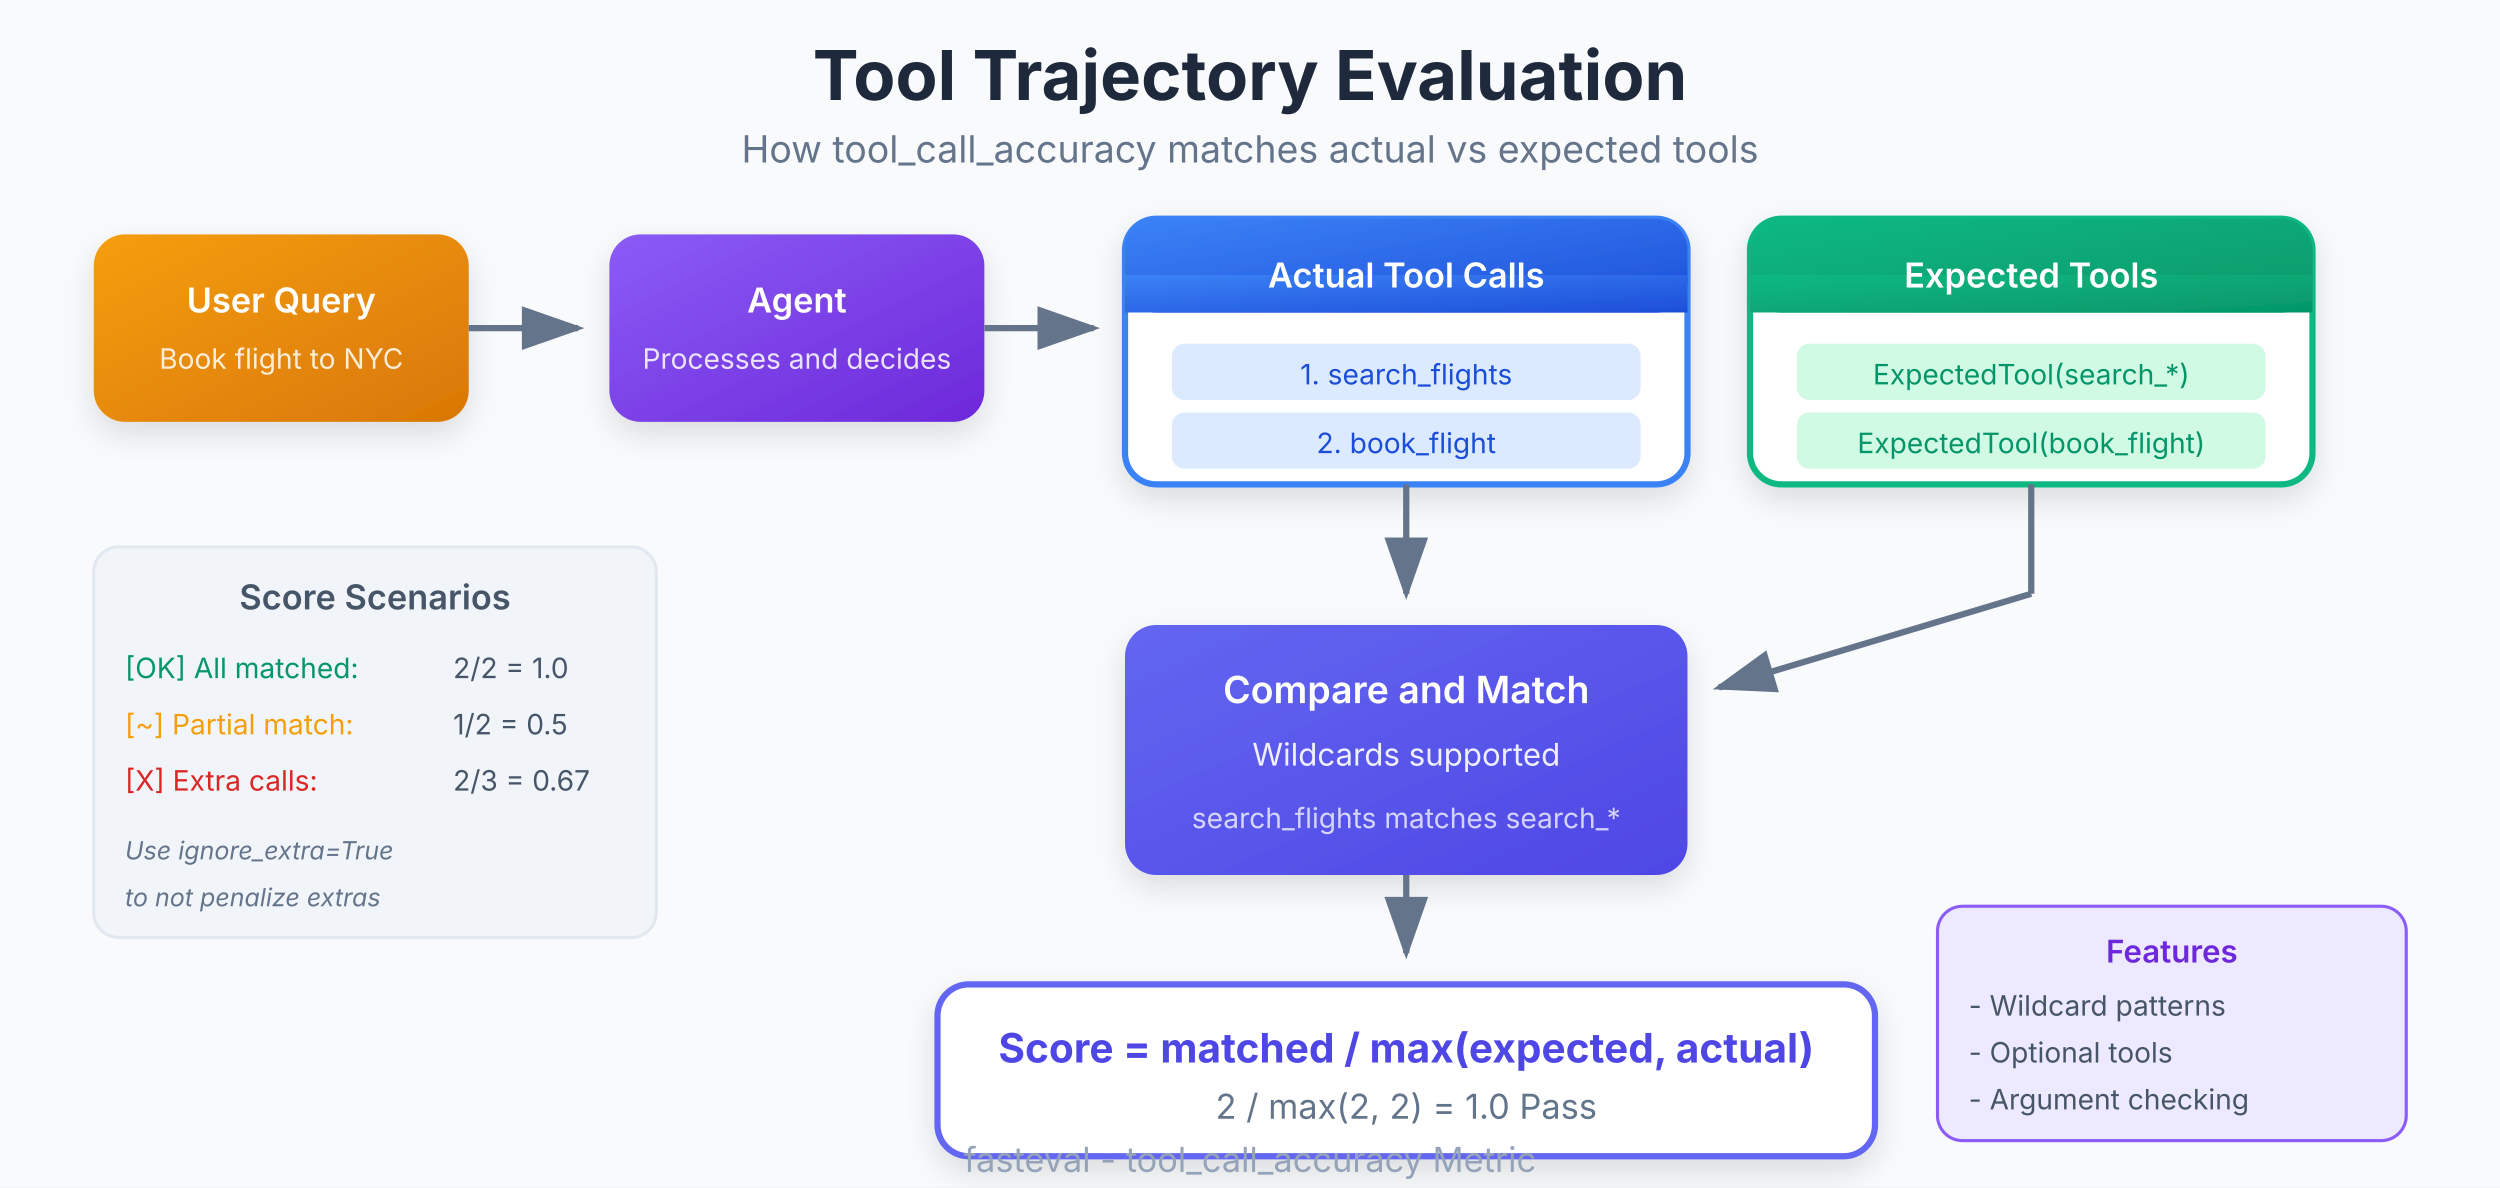
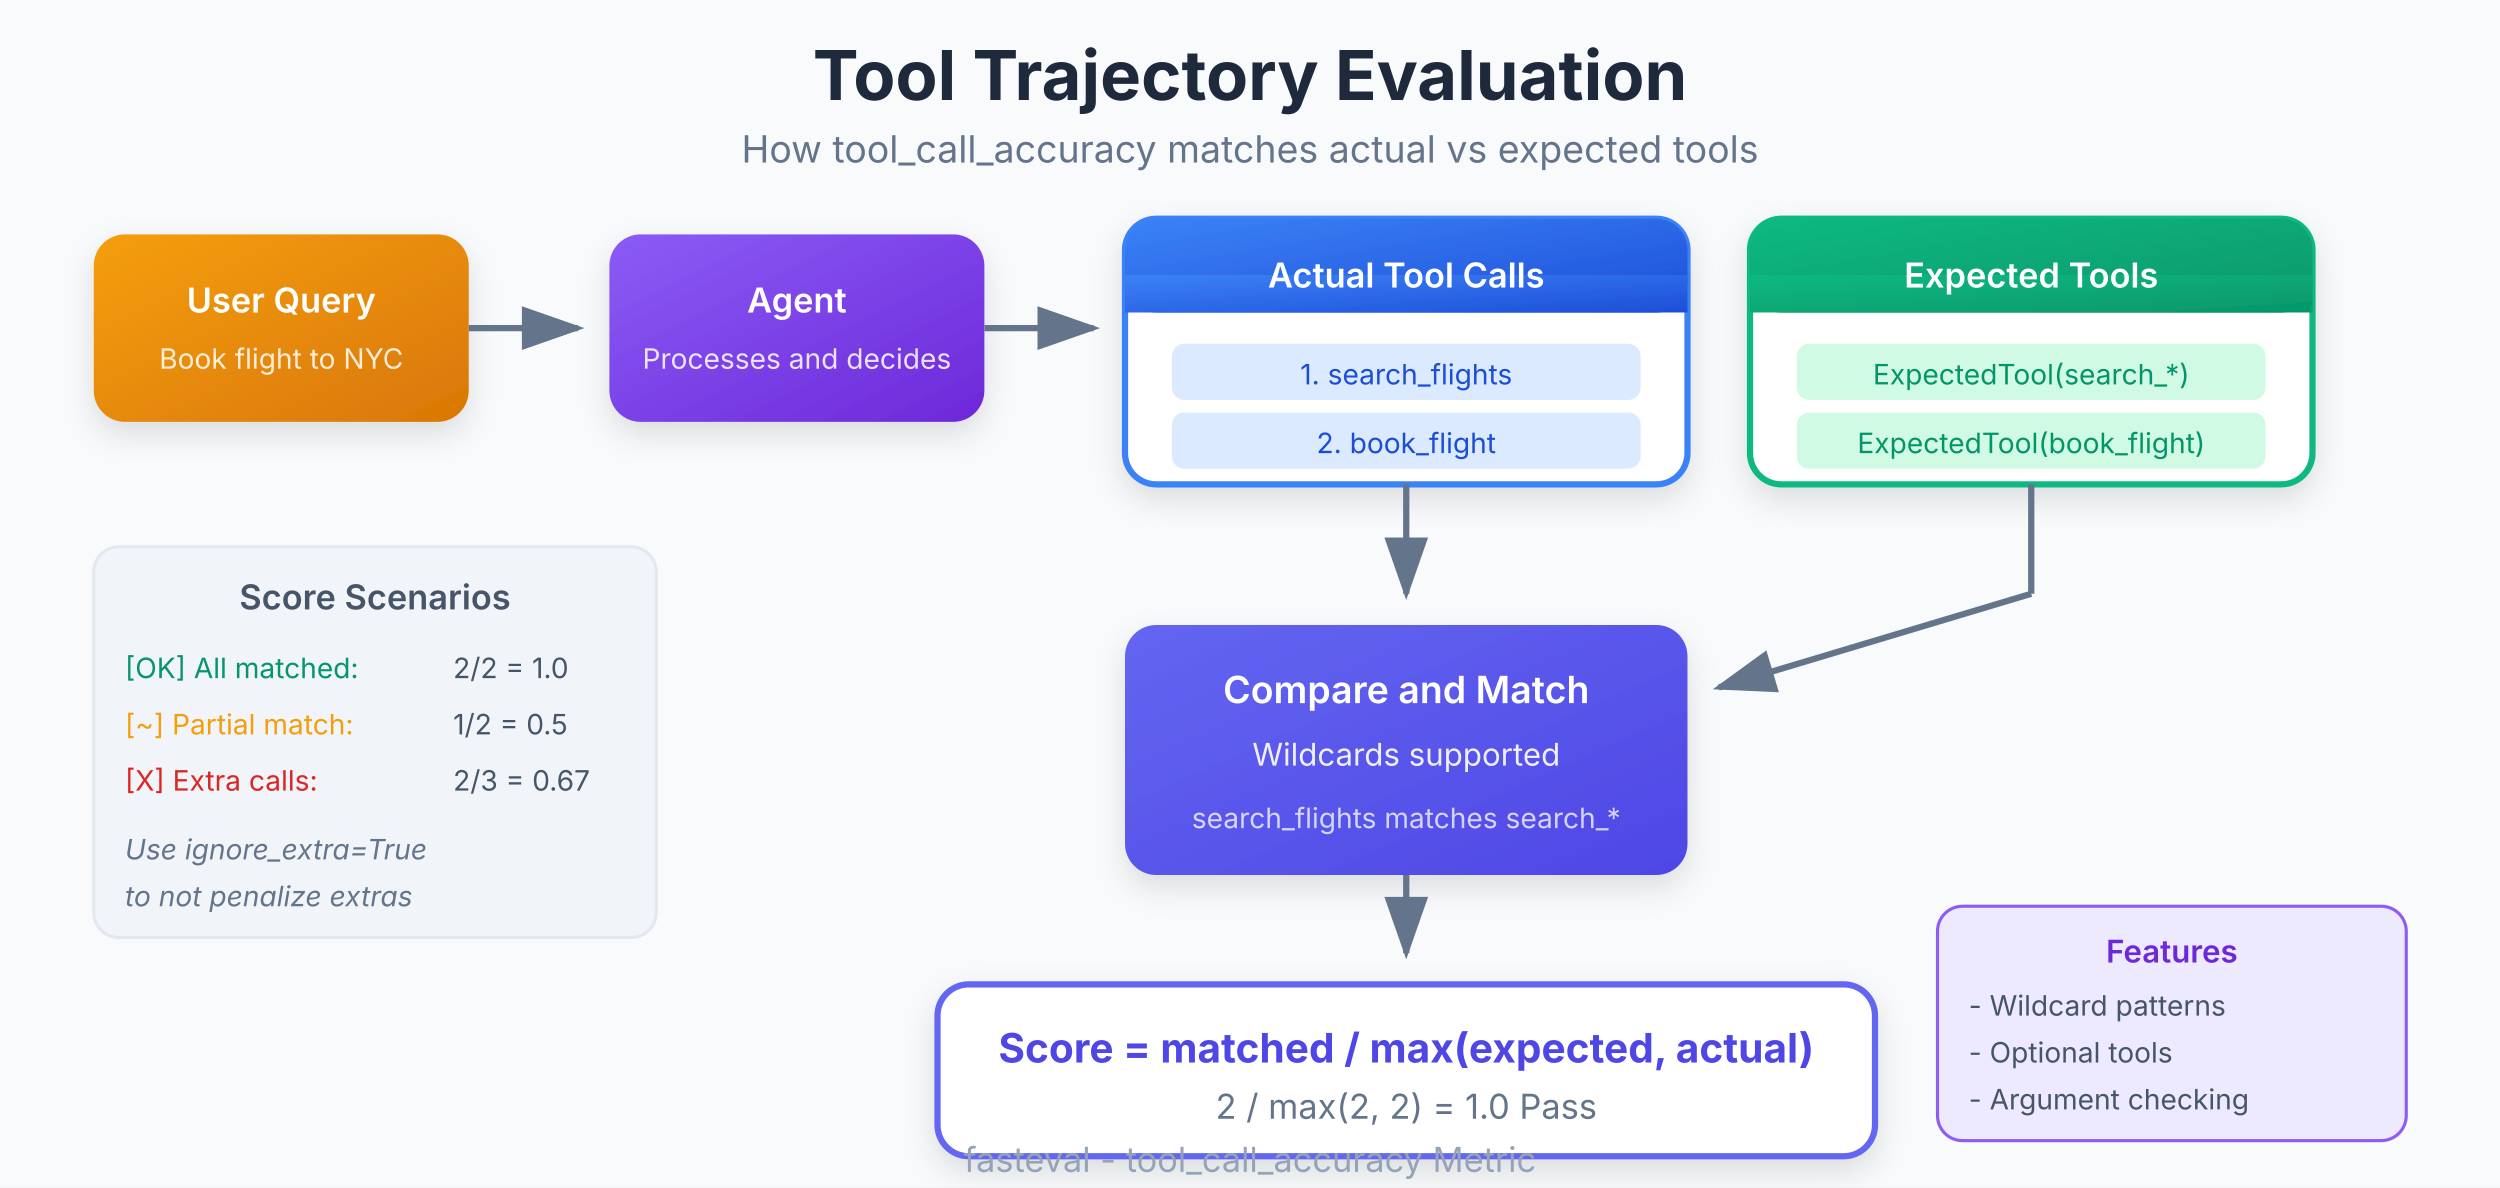
<svg xmlns="http://www.w3.org/2000/svg" viewBox="0 0 800 380" font-family="system-ui, -apple-system, sans-serif">
  <defs>
    <linearGradient id="ttfQueryGrad" x1="0%" y1="0%" x2="100%" y2="100%">
      <stop offset="0%" style="stop-color:#f59e0b" />
      <stop offset="100%" style="stop-color:#d97706" />
    </linearGradient>
    <linearGradient id="ttfAgentGrad" x1="0%" y1="0%" x2="100%" y2="100%">
      <stop offset="0%" style="stop-color:#8b5cf6" />
      <stop offset="100%" style="stop-color:#6d28d9" />
    </linearGradient>
    <linearGradient id="ttfToolGrad" x1="0%" y1="0%" x2="100%" y2="100%">
      <stop offset="0%" style="stop-color:#3b82f6" />
      <stop offset="100%" style="stop-color:#1d4ed8" />
    </linearGradient>
    <linearGradient id="ttfExpectedGrad" x1="0%" y1="0%" x2="100%" y2="100%">
      <stop offset="0%" style="stop-color:#10b981" />
      <stop offset="100%" style="stop-color:#059669" />
    </linearGradient>
    <linearGradient id="ttfMatchGrad" x1="0%" y1="0%" x2="100%" y2="100%">
      <stop offset="0%" style="stop-color:#6366f1" />
      <stop offset="100%" style="stop-color:#4f46e5" />
    </linearGradient>
    <filter id="ttfShadow" x="-20%" y="-20%" width="140%" height="140%">
      <feDropShadow dx="0" dy="4" stdDeviation="5" flood-opacity="0.12" />
    </filter>
    <marker id="ttfArrow" markerWidth="10" markerHeight="7" refX="9" refY="3.5" orient="auto">
      <polygon points="0 0, 10 3.5, 0 7" fill="#64748b" />
    </marker>
  </defs>
  <rect width="800" height="380" fill="#f8fafc" />
  <text x="400" y="32" text-anchor="middle" font-size="22" font-weight="700" fill="#1e293b">Tool Trajectory Evaluation</text>
  <text x="400" y="52" text-anchor="middle" font-size="12" fill="#64748b">How tool_call_accuracy matches actual vs expected tools</text>
  <g filter="url(#ttfShadow)">
    <rect x="30" y="75" width="120" height="60" rx="10" fill="url(#ttfQueryGrad)" />
    <text x="90" y="100" text-anchor="middle" font-size="11" font-weight="600" fill="white">User Query</text>
    <text x="90" y="118" text-anchor="middle" font-size="9" fill="rgba(255,255,255,0.85)">Book flight to NYC</text>
  </g>
  <line x1="150" y1="105" x2="185" y2="105" stroke="#64748b" stroke-width="2" marker-end="url(#ttfArrow)" />
  <g filter="url(#ttfShadow)">
    <rect x="195" y="75" width="120" height="60" rx="10" fill="url(#ttfAgentGrad)" />
    <text x="255" y="100" text-anchor="middle" font-size="11" font-weight="600" fill="white">Agent</text>
    <text x="255" y="118" text-anchor="middle" font-size="9" fill="rgba(255,255,255,0.85)">Processes and decides</text>
  </g>
  <line x1="315" y1="105" x2="350" y2="105" stroke="#64748b" stroke-width="2" marker-end="url(#ttfArrow)" />
  <g filter="url(#ttfShadow)">
    <rect x="360" y="70" width="180" height="85" rx="10" fill="white" stroke="#3b82f6" stroke-width="2" />
    <rect x="360" y="70" width="180" height="30" rx="10" fill="url(#ttfToolGrad)" />
    <rect x="360" y="88" width="180" height="12" fill="url(#ttfToolGrad)" />
    <text x="450" y="92" text-anchor="middle" font-size="11" font-weight="600" fill="white">Actual Tool Calls</text>
    <rect x="375" y="110" width="150" height="18" rx="4" fill="#dbeafe" />
    <text x="450" y="123" text-anchor="middle" font-size="9" fill="#1d4ed8">1. search_flights</text>
    <rect x="375" y="132" width="150" height="18" rx="4" fill="#dbeafe" />
    <text x="450" y="145" text-anchor="middle" font-size="9" fill="#1d4ed8">2. book_flight</text>
  </g>
  <line x1="450" y1="155" x2="450" y2="190" stroke="#64748b" stroke-width="2" marker-end="url(#ttfArrow)" />
  <g filter="url(#ttfShadow)">
    <rect x="560" y="70" width="180" height="85" rx="10" fill="white" stroke="#10b981" stroke-width="2" />
    <rect x="560" y="70" width="180" height="30" rx="10" fill="url(#ttfExpectedGrad)" />
    <rect x="560" y="88" width="180" height="12" fill="url(#ttfExpectedGrad)" />
    <text x="650" y="92" text-anchor="middle" font-size="11" font-weight="600" fill="white">Expected Tools</text>
    <rect x="575" y="110" width="150" height="18" rx="4" fill="#d1fae5" />
    <text x="650" y="123" text-anchor="middle" font-size="9" fill="#059669">ExpectedTool(search_*)</text>
    <rect x="575" y="132" width="150" height="18" rx="4" fill="#d1fae5" />
    <text x="650" y="145" text-anchor="middle" font-size="9" fill="#059669">ExpectedTool(book_flight)</text>
  </g>
  <line x1="650" y1="155" x2="650" y2="190" stroke="#64748b" stroke-width="2" />
  <line x1="650" y1="190" x2="550" y2="220" stroke="#64748b" stroke-width="2" marker-end="url(#ttfArrow)" />
  <g filter="url(#ttfShadow)">
    <rect x="360" y="200" width="180" height="80" rx="10" fill="url(#ttfMatchGrad)" />
    <text x="450" y="225" text-anchor="middle" font-size="12" font-weight="600" fill="white">Compare and Match</text>
    <text x="450" y="245" text-anchor="middle" font-size="10" fill="rgba(255,255,255,0.9)">Wildcards supported</text>
    <text x="450" y="265" text-anchor="middle" font-size="9" fill="rgba(255,255,255,0.75)">search_flights matches search_*</text>
  </g>
  <line x1="450" y1="280" x2="450" y2="305" stroke="#64748b" stroke-width="2" marker-end="url(#ttfArrow)" />
  <g filter="url(#ttfShadow)">
    <rect x="300" y="315" width="300" height="55" rx="10" fill="white" stroke="#6366f1" stroke-width="2" />
    <text x="450" y="340" text-anchor="middle" font-size="13" font-weight="700" fill="#4f46e5">Score = matched / max(expected, actual)</text>
    <text x="450" y="358" text-anchor="middle" font-size="11" fill="#64748b">2 / max(2, 2) = 1.0 Pass</text>
  </g>
  <g transform="translate(30, 175)">
    <rect x="0" y="0" width="180" height="125" rx="8" fill="#f1f5f9" stroke="#e2e8f0" />
    <text x="90" y="20" text-anchor="middle" font-size="11" font-weight="600" fill="#475569">Score Scenarios</text>
    <text x="10" y="42" font-size="9" fill="#059669">[OK] All matched:</text>
    <text x="115" y="42" font-size="9" fill="#475569">2/2 = 1.0</text>
    <text x="10" y="60" font-size="9" fill="#f59e0b">[~] Partial match:</text>
    <text x="115" y="60" font-size="9" fill="#475569">1/2 = 0.5</text>
    <text x="10" y="78" font-size="9" fill="#dc2626">[X] Extra calls:</text>
    <text x="115" y="78" font-size="9" fill="#475569">2/3 = 0.67</text>
-     <text x="10" y="100" font-size="8" fill="#64748b" font-style="italic">Use ignore_extra=True</text>
-     <text x="10" y="115" font-size="8" fill="#64748b" font-style="italic">to not penalize extras</text>
+     <text x="10" y="100" font-size="9" fill="#64748b" font-style="italic">Use ignore_extra=True</text>
+     <text x="10" y="115" font-size="9" fill="#64748b" font-style="italic">to not penalize extras</text>
  </g>
  <g transform="translate(620, 290)">
    <rect x="0" y="0" width="150" height="75" rx="8" fill="#ede9fe" stroke="#8b5cf6" />
    <text x="75" y="18" text-anchor="middle" font-size="10" font-weight="600" fill="#6d28d9">Features</text>
    <text x="10" y="35" font-size="9" fill="#475569">- Wildcard patterns</text>
    <text x="10" y="50" font-size="9" fill="#475569">- Optional tools</text>
    <text x="10" y="65" font-size="9" fill="#475569">- Argument checking</text>
  </g>
  <text x="400" y="375" text-anchor="middle" font-size="11" fill="#94a3b8">fasteval - tool_call_accuracy Metric</text>
</svg>
